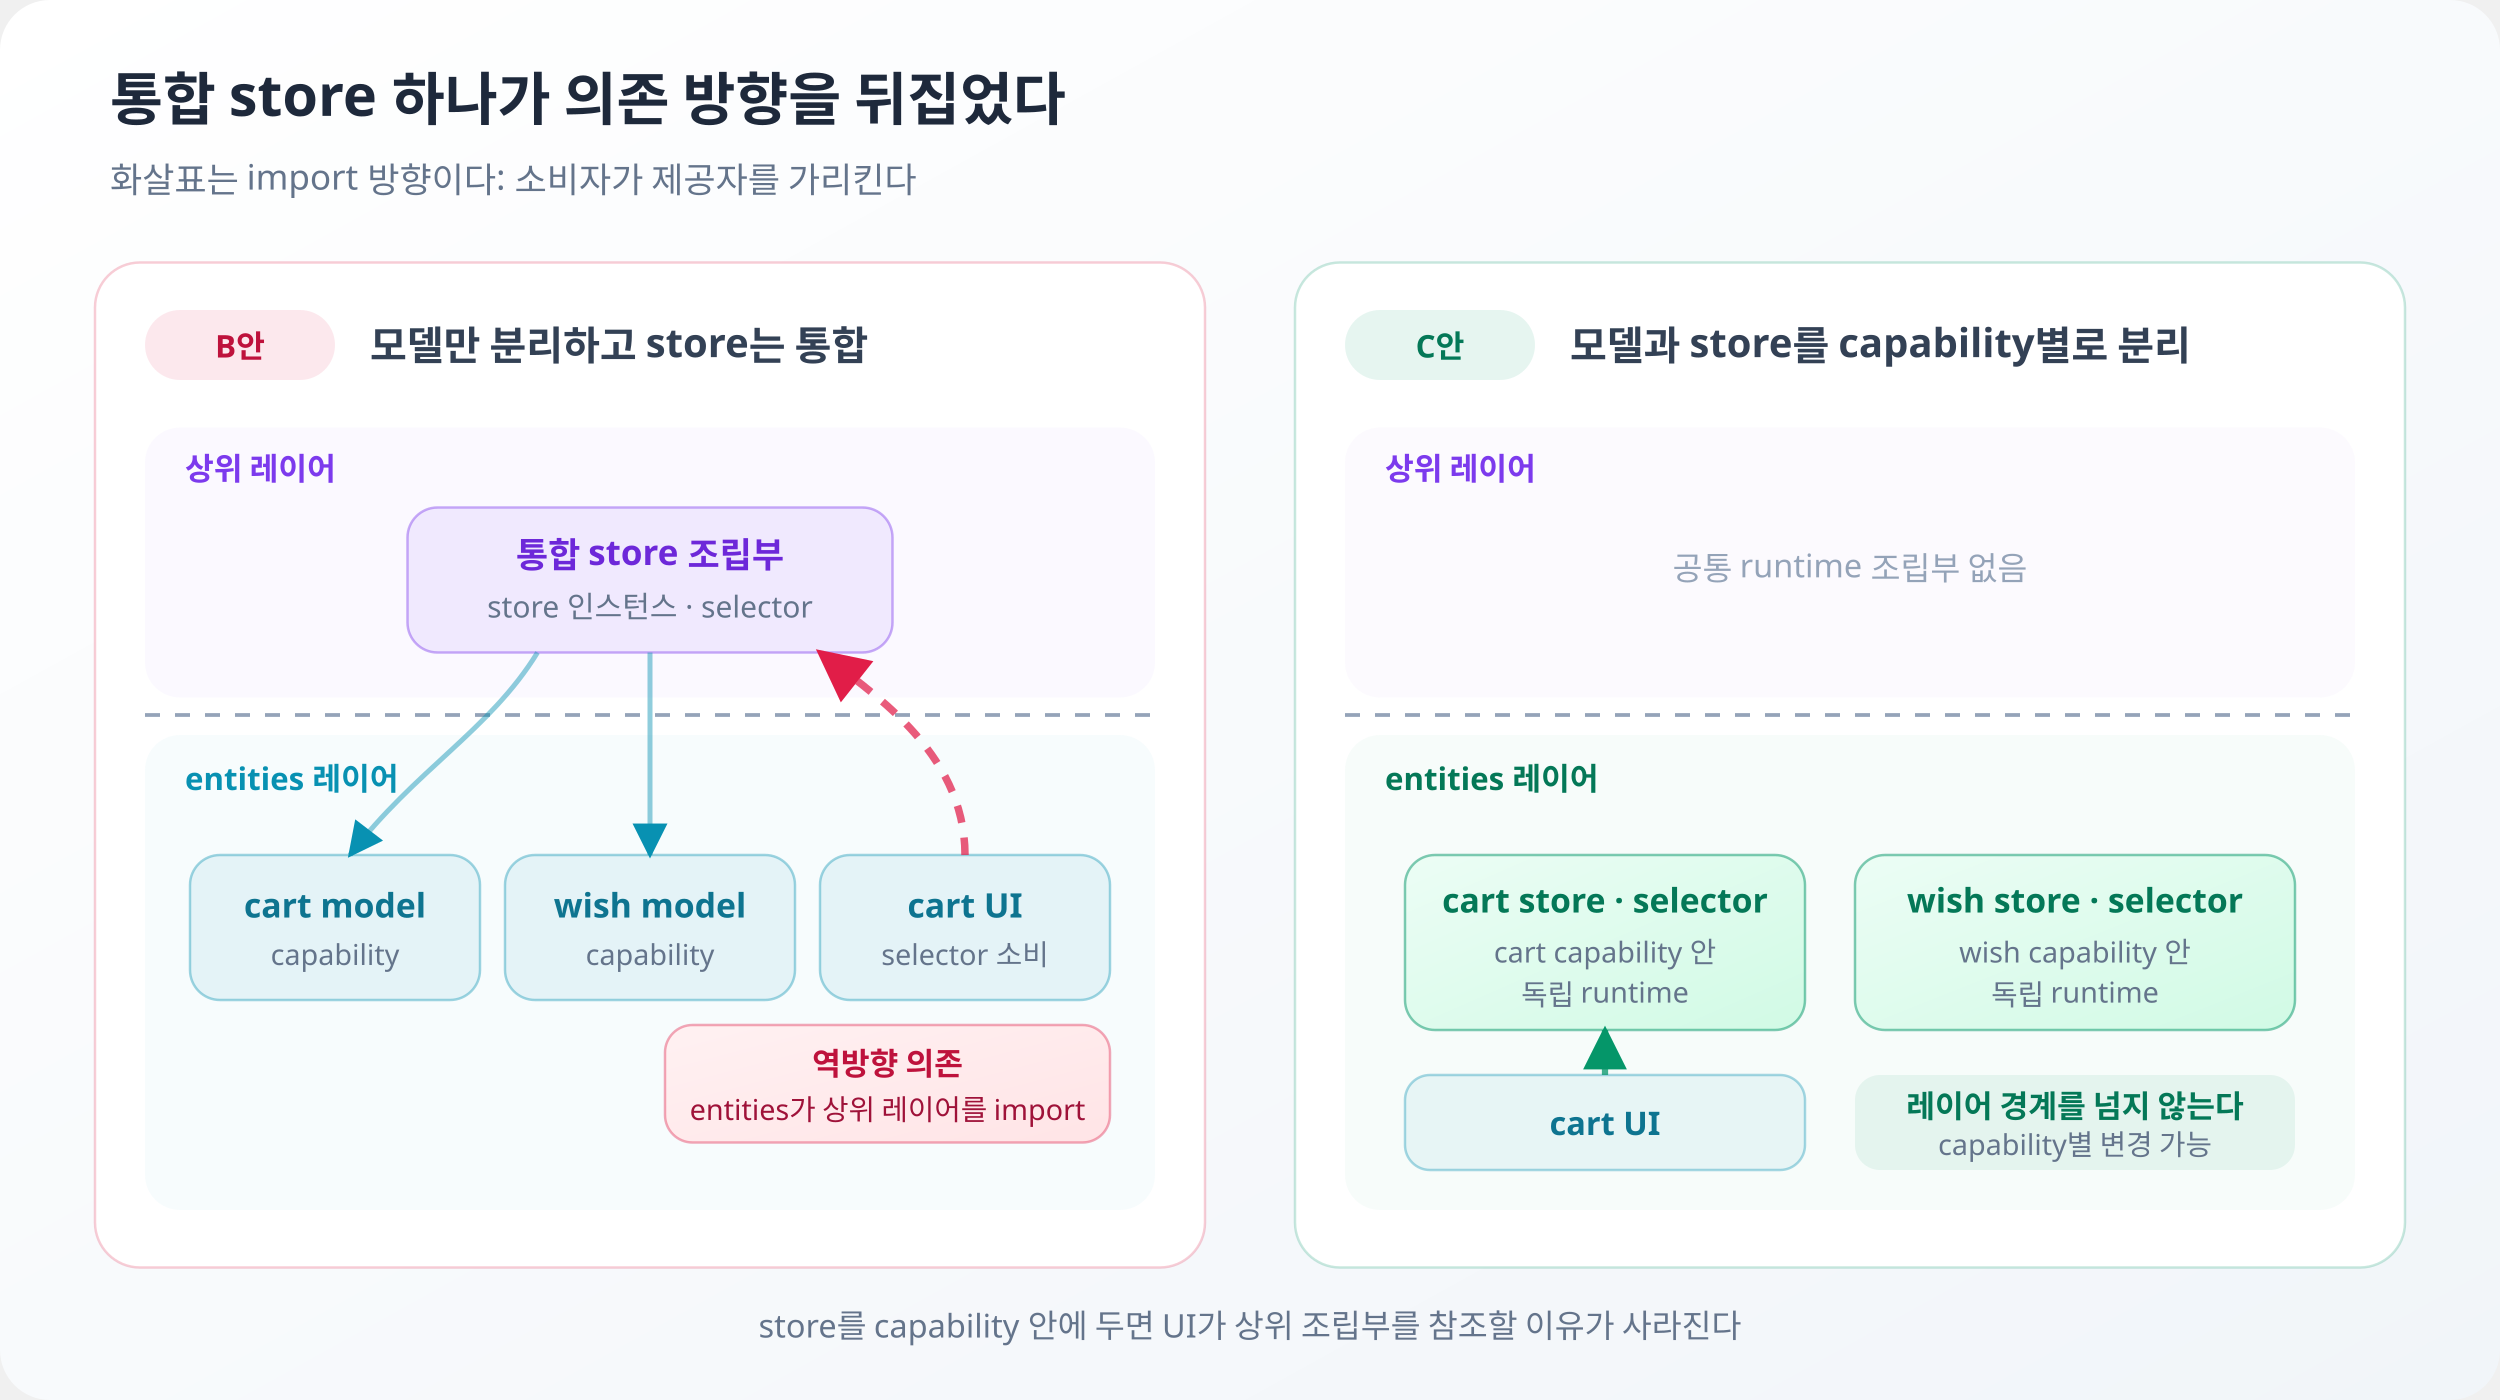
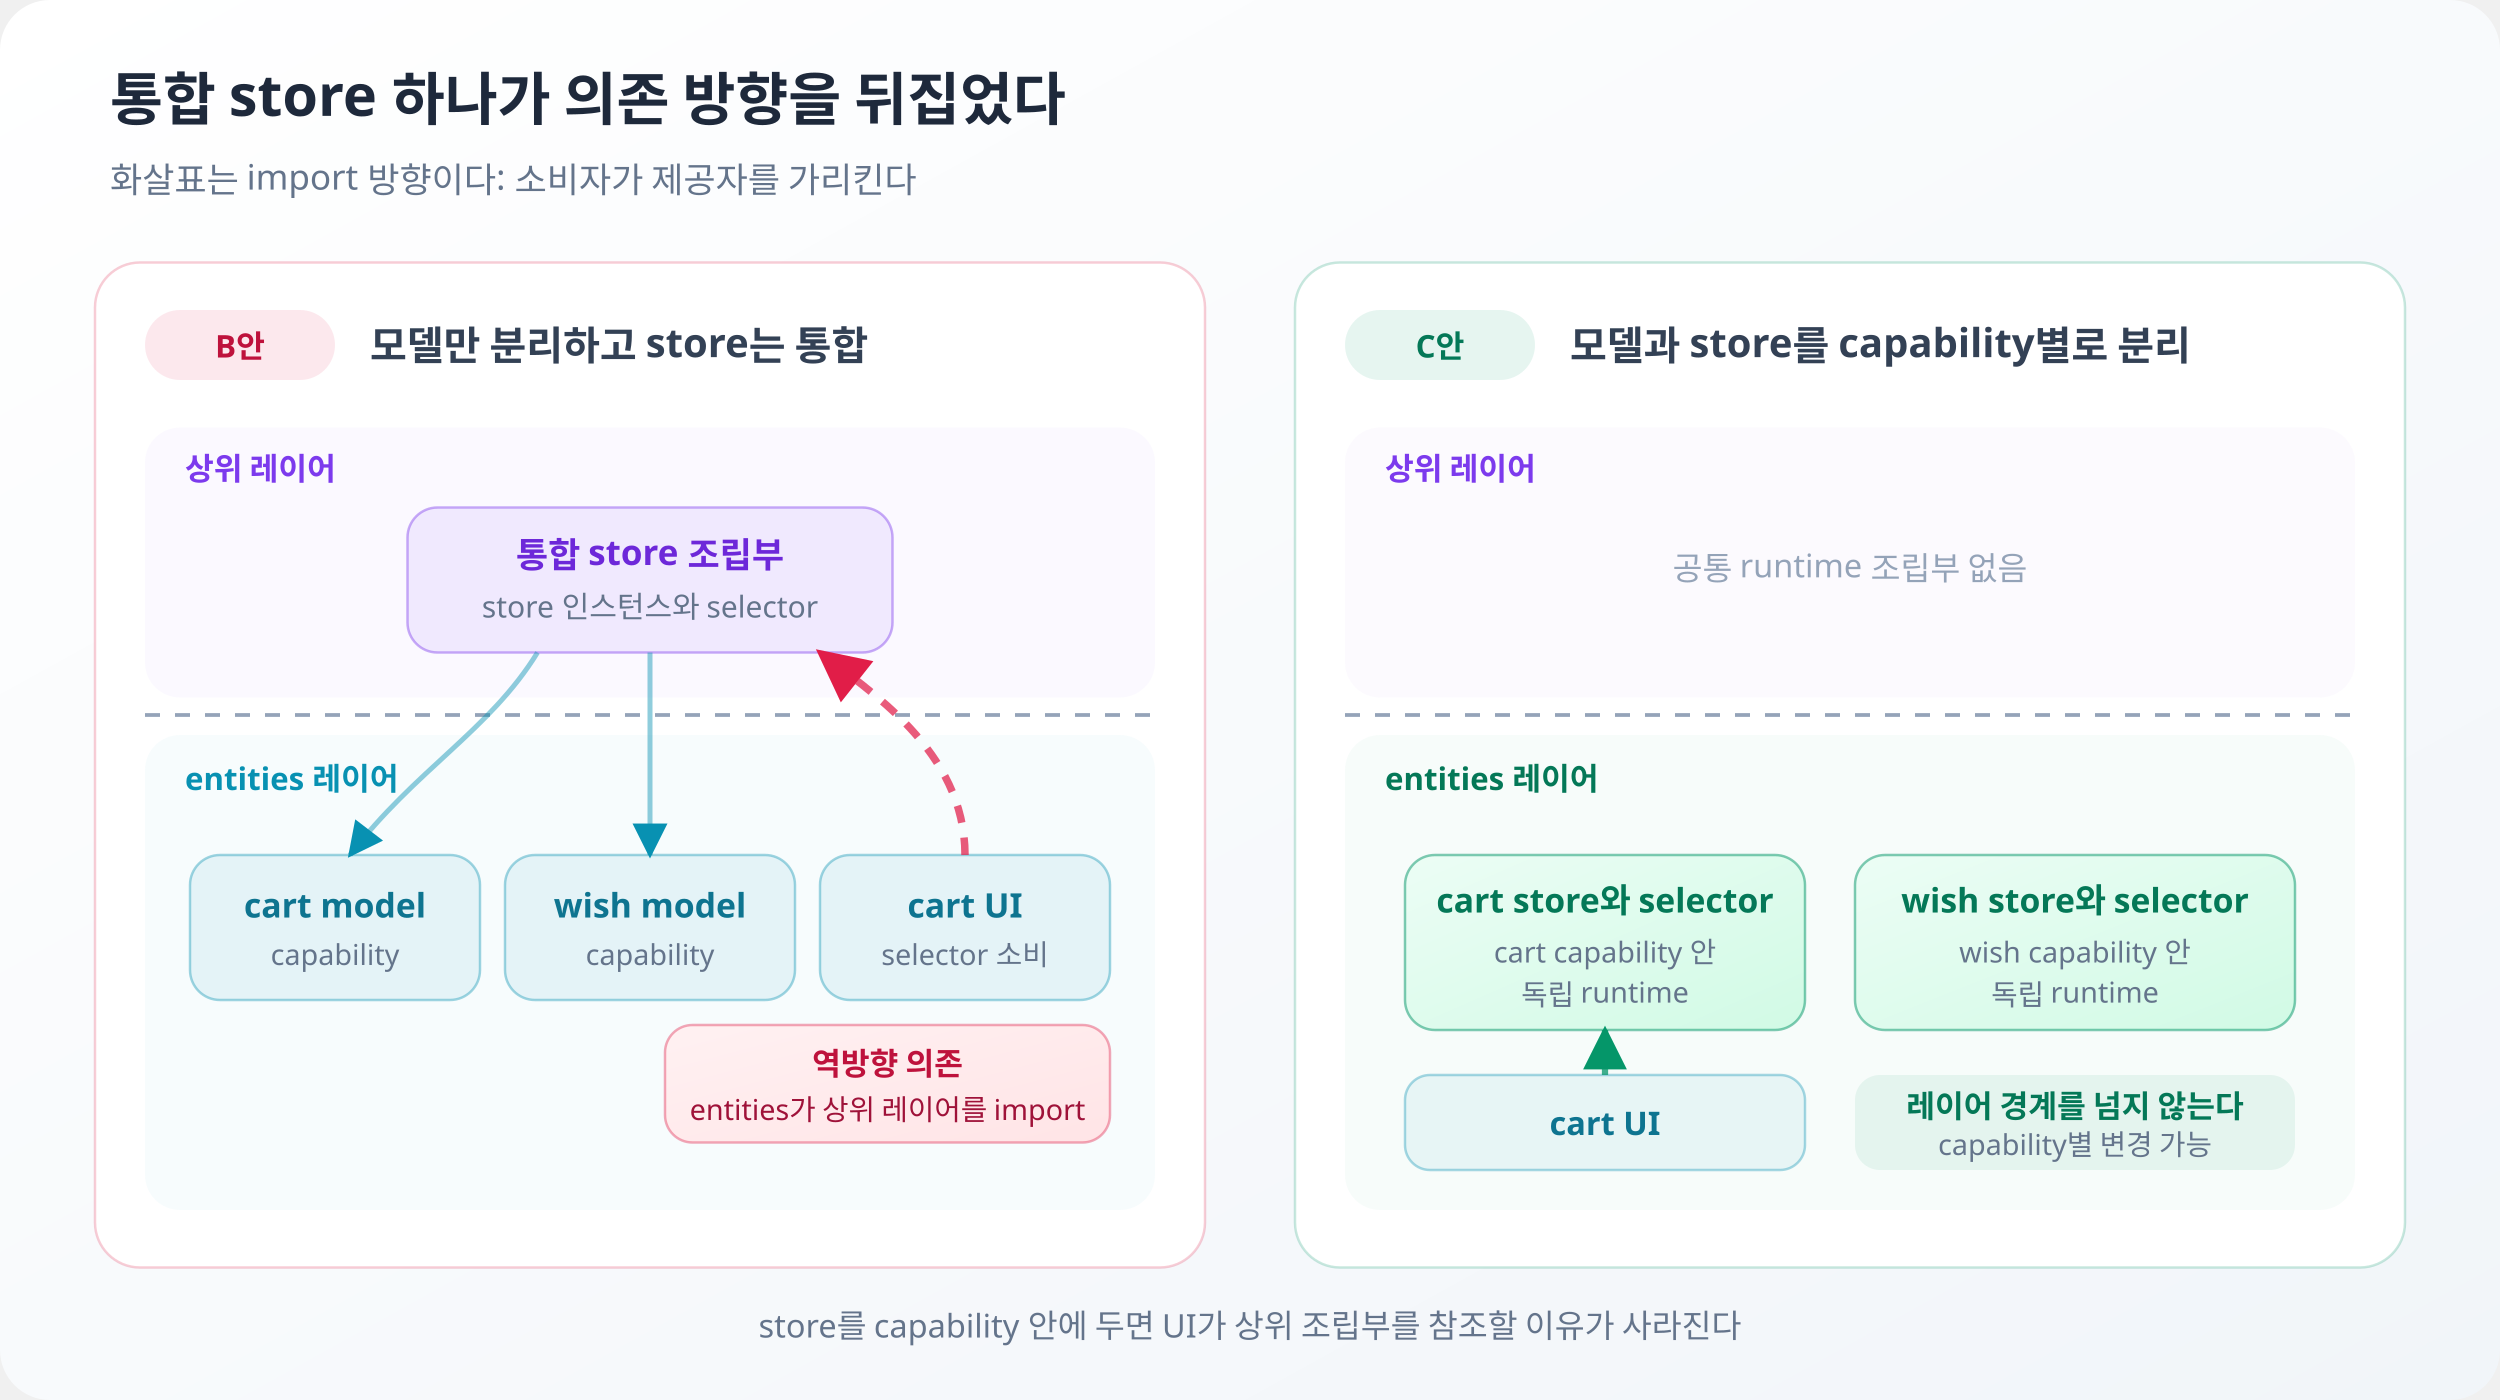
<svg xmlns="http://www.w3.org/2000/svg" viewBox="0 0 1000 560" font-family="Pretendard, Apple SD Gothic Neo, sans-serif">
  <defs>
    <linearGradient id="dep-bg" x1="0" y1="0" x2="1" y2="1">
      <stop offset="0" stop-color="#ffffff" />
      <stop offset="1" stop-color="#f1f5f9" />
    </linearGradient>
    <linearGradient id="dep-problem" x1="0" y1="0" x2="1" y2="1">
      <stop offset="0" stop-color="#fff1f2" />
      <stop offset="1" stop-color="#ffe4e6" />
    </linearGradient>
    <linearGradient id="dep-solution" x1="0" y1="0" x2="1" y2="1">
      <stop offset="0" stop-color="#ecfdf5" />
      <stop offset="1" stop-color="#d1fae5" />
    </linearGradient>
    <filter id="dep-glow" x="-100%" y="-100%" width="300%" height="300%">
      <feGaussianBlur stdDeviation="4" result="blur" />
      <feMerge>
        <feMergeNode in="blur" />
        <feMergeNode in="SourceGraphic" />
      </feMerge>
    </filter>
    <marker id="dep-arrow-cyan" viewBox="0 0 10 10" refX="9" refY="5" markerWidth="7" markerHeight="7" orient="auto">
      <path d="M0 0 L10 5 L0 10 Z" fill="#0891b2" />
    </marker>
    <marker id="dep-arrow-rose" viewBox="0 0 10 10" refX="9" refY="5" markerWidth="7" markerHeight="7" orient="auto">
      <path d="M0 0 L10 5 L0 10 Z" fill="#e11d48" />
    </marker>
    <marker id="dep-arrow-green" viewBox="0 0 10 10" refX="9" refY="5" markerWidth="7" markerHeight="7" orient="auto">
      <path d="M0 0 L10 5 L0 10 Z" fill="#059669" />
    </marker>
  </defs>
  <rect width="1000" height="560" rx="20" fill="url(#dep-bg)" />
  <text x="44" y="48" font-size="23" font-weight="700" fill="#1e293b">통합 store 하나가 의존 방향을 뒤집었다</text>
  <text x="44" y="77" font-size="14" fill="#64748b">화살표는 import 방향이다: 소비자가 제공자를 가리킨다</text>
  <rect x="38" y="105" width="444" height="402" rx="18" fill="#ffffff" stroke="#e11d48" stroke-opacity="0.22" />
  <rect x="518" y="105" width="444" height="402" rx="18" fill="#ffffff" stroke="#059669" stroke-opacity="0.22" />
  <rect x="58" y="124" width="76" height="28" rx="14" fill="#e11d48" fill-opacity="0.1" />
  <text x="96" y="143" font-size="12.5" font-weight="700" text-anchor="middle" fill="#be123c">B안</text>
  <text x="148" y="144" font-size="16" font-weight="700" fill="#334155">모델만 분리하고 store는 통합</text>
  <rect x="538" y="124" width="76" height="28" rx="14" fill="#059669" fill-opacity="0.1" />
  <text x="576" y="143" font-size="12.5" font-weight="700" text-anchor="middle" fill="#047857">C안</text>
  <text x="628" y="144" font-size="16" font-weight="700" fill="#334155">모델과 store를 capability별로 분리</text>
  <rect x="58" y="171" width="404" height="108" rx="14" fill="#7c3aed" fill-opacity="0.035" />
  <rect x="58" y="294" width="404" height="190" rx="14" fill="#0891b2" fill-opacity="0.035" />
  <line x1="58" y1="286" x2="462" y2="286" stroke="#94a3b8" stroke-width="1.5" stroke-dasharray="6 6" />
  <text x="74" y="192" font-size="12.5" font-weight="700" fill="#7c3aed">상위 레이어</text>
  <text x="74" y="316" font-size="12.5" font-weight="700" fill="#0891b2">entities 레이어</text>
  <rect x="538" y="171" width="404" height="108" rx="14" fill="#7c3aed" fill-opacity="0.025" />
  <rect x="538" y="294" width="404" height="190" rx="14" fill="#059669" fill-opacity="0.035" />
  <line x1="538" y1="286" x2="942" y2="286" stroke="#94a3b8" stroke-width="1.5" stroke-dasharray="6 6" />
  <text x="554" y="192" font-size="12.5" font-weight="700" fill="#7c3aed">상위 레이어</text>
  <text x="554" y="316" font-size="12.5" font-weight="700" fill="#047857">entities 레이어</text>
  <text x="740" y="232" font-size="13" text-anchor="middle" fill="#94a3b8">공통 runtime 조립부 없음</text>
  <g>
    <rect x="163" y="203" width="194" height="58" rx="12" fill="#7c3aed" fill-opacity="0.08" stroke="#7c3aed" stroke-opacity="0.42">
      <animate attributeName="stroke-opacity" values="0.42;0.42;0.95;0.42;0.42" keyTimes="0;0.08;0.16;0.28;1" dur="7s" repeatCount="indefinite" />
    </rect>
    <text x="260" y="227" font-size="14" font-weight="700" text-anchor="middle" fill="#6d28d9">통합 store 조립부</text>
-     <text x="260" y="247" font-size="12" text-anchor="middle" fill="#64748b">store 인스턴스 · selector</text>
+     <text x="260" y="247" font-size="12" text-anchor="middle" fill="#64748b">store 인스턴스와 selector</text>
  </g>
  <g>
    <rect x="76" y="342" width="116" height="58" rx="12" fill="#0891b2" fill-opacity="0.08" stroke="#0891b2" stroke-opacity="0.38" />
    <text x="134" y="367" font-size="13.5" font-weight="700" text-anchor="middle" fill="#0e7490">cart model</text>
    <text x="134" y="386" font-size="11.5" text-anchor="middle" fill="#64748b">capability</text>
  </g>
  <g>
    <rect x="202" y="342" width="116" height="58" rx="12" fill="#0891b2" fill-opacity="0.08" stroke="#0891b2" stroke-opacity="0.38" />
    <text x="260" y="367" font-size="13.5" font-weight="700" text-anchor="middle" fill="#0e7490">wish model</text>
    <text x="260" y="386" font-size="11.5" text-anchor="middle" fill="#64748b">capability</text>
  </g>
  <g>
    <rect x="328" y="342" width="116" height="58" rx="12" fill="#0891b2" fill-opacity="0.08" stroke="#0891b2" stroke-opacity="0.38">
      <animate attributeName="stroke" values="#0891b2;#0891b2;#e11d48;#e11d48;#0891b2" keyTimes="0;0.34;0.42;0.68;1" dur="7s" repeatCount="indefinite" />
      <animate attributeName="stroke-opacity" values="0.38;0.38;1;1;0.38" keyTimes="0;0.34;0.42;0.68;1" dur="7s" repeatCount="indefinite" />
      <animate attributeName="stroke-width" values="1;1;2.5;2.5;1" keyTimes="0;0.34;0.42;0.68;1" dur="7s" repeatCount="indefinite" />
    </rect>
    <text x="386" y="367" font-size="13.5" font-weight="700" text-anchor="middle" fill="#0e7490">cart UI</text>
    <text x="386" y="386" font-size="11.5" text-anchor="middle" fill="#64748b">selector 소비</text>
  </g>
  <path id="dep-left-cart" d="M215,261 C196,292 166,308 140,342" fill="none" stroke="#0891b2" stroke-width="2" stroke-opacity="0.45" marker-end="url(#dep-arrow-cyan)" />
  <path id="dep-left-wish" d="M260,261 L260,342" fill="none" stroke="#0891b2" stroke-width="2" stroke-opacity="0.45" marker-end="url(#dep-arrow-cyan)" />
  <path id="dep-left-reverse" d="M386,342 C386,300 347,276 328,261" fill="none" stroke="#e11d48" stroke-width="3" stroke-dasharray="7 6" stroke-opacity="0.72" marker-end="url(#dep-arrow-rose)" />
  <rect x="266" y="410" width="178" height="47" rx="11" fill="url(#dep-problem)" stroke="#e11d48" stroke-opacity="0.38" />
  <text x="355" y="430" font-size="12.5" font-weight="700" text-anchor="middle" fill="#be123c">역방향 의존</text>
  <text x="355" y="448" font-size="11.5" text-anchor="middle" fill="#9f1239">entities가 상위 레이어를 import</text>
  <g>
    <rect x="562" y="342" width="160" height="70" rx="12" fill="url(#dep-solution)" stroke="#059669" stroke-opacity="0.5">
      <animate attributeName="stroke-opacity" values="0.5;0.5;1;0.5;0.5" keyTimes="0;0.68;0.76;0.90;1" dur="7s" repeatCount="indefinite" />
      <animate attributeName="stroke-width" values="1;1;2.5;1;1" keyTimes="0;0.68;0.76;0.90;1" dur="7s" repeatCount="indefinite" />
    </rect>
-     <text x="642" y="365" font-size="13.5" font-weight="700" text-anchor="middle" fill="#047857">cart store · selector</text>
+     <text x="642" y="365" font-size="13.5" font-weight="700" text-anchor="middle" fill="#047857">cart store와 selector</text>
    <text x="642" y="385" font-size="11.5" text-anchor="middle" fill="#64748b">cart capability 안</text>
    <text x="642" y="402" font-size="11.5" text-anchor="middle" fill="#64748b">독립 runtime</text>
  </g>
  <g>
    <rect x="742" y="342" width="176" height="70" rx="12" fill="url(#dep-solution)" stroke="#059669" stroke-opacity="0.5" />
-     <text x="830" y="365" font-size="13.5" font-weight="700" text-anchor="middle" fill="#047857">wish store · selector</text>
+     <text x="830" y="365" font-size="13.5" font-weight="700" text-anchor="middle" fill="#047857">wish store와 selector</text>
    <text x="830" y="385" font-size="11.5" text-anchor="middle" fill="#64748b">wish capability 안</text>
    <text x="830" y="402" font-size="11.5" text-anchor="middle" fill="#64748b">독립 runtime</text>
  </g>
  <g>
    <rect x="562" y="430" width="160" height="38" rx="10" fill="#0891b2" fill-opacity="0.07" stroke="#0891b2" stroke-opacity="0.35" />
    <text x="642" y="454" font-size="13" font-weight="700" text-anchor="middle" fill="#0e7490">cart UI</text>
  </g>
  <path id="dep-right-local" d="M642,430 L642,412" fill="none" stroke="#059669" stroke-width="2.5" stroke-opacity="0.75" marker-end="url(#dep-arrow-green)" />
  <rect x="742" y="430" width="176" height="38" rx="10" fill="#059669" fill-opacity="0.08" />
  <text x="830" y="447" font-size="12.5" font-weight="700" text-anchor="middle" fill="#047857">레이어 경계를 넘지 않는다</text>
  <text x="830" y="462" font-size="11.5" text-anchor="middle" fill="#64748b">capability별 변경 가능</text>
  <circle r="6" fill="#0891b2" filter="url(#dep-glow)" opacity="0">
    <animateMotion dur="7s" repeatCount="indefinite" keyPoints="0;0;1;1" keyTimes="0;0.08;0.22;1" calcMode="linear">
      <mpath href="#dep-left-cart" />
    </animateMotion>
    <animate attributeName="opacity" values="0;0;1;1;0;0" keyTimes="0;0.08;0.10;0.20;0.22;1" dur="7s" repeatCount="indefinite" />
  </circle>
  <circle r="6" fill="#0891b2" filter="url(#dep-glow)" opacity="0">
    <animateMotion dur="7s" repeatCount="indefinite" keyPoints="0;0;1;1" keyTimes="0;0.16;0.30;1" calcMode="linear">
      <mpath href="#dep-left-wish" />
    </animateMotion>
    <animate attributeName="opacity" values="0;0;1;1;0;0" keyTimes="0;0.16;0.18;0.28;0.30;1" dur="7s" repeatCount="indefinite" />
  </circle>
  <circle r="7" fill="#e11d48" filter="url(#dep-glow)" opacity="0">
    <animateMotion dur="7s" repeatCount="indefinite" keyPoints="0;0;1;1" keyTimes="0;0.38;0.56;1" calcMode="linear">
      <mpath href="#dep-left-reverse" />
    </animateMotion>
    <animate attributeName="opacity" values="0;0;1;1;0;0" keyTimes="0;0.38;0.40;0.54;0.56;1" dur="7s" repeatCount="indefinite" />
  </circle>
  <circle r="6" fill="#059669" filter="url(#dep-glow)" opacity="0">
    <animateMotion dur="7s" repeatCount="indefinite" keyPoints="0;0;1;1" keyTimes="0;0.72;0.84;1" calcMode="linear">
      <mpath href="#dep-right-local" />
    </animateMotion>
    <animate attributeName="opacity" values="0;0;1;1;0;0" keyTimes="0;0.72;0.74;0.82;0.84;1" dur="7s" repeatCount="indefinite" />
  </circle>
  <text x="500" y="535" font-size="13" text-anchor="middle" fill="#64748b">store를 capability 안에 두면 UI가 상위 조립부를 참조할 이유가 사라진다</text>
</svg>
